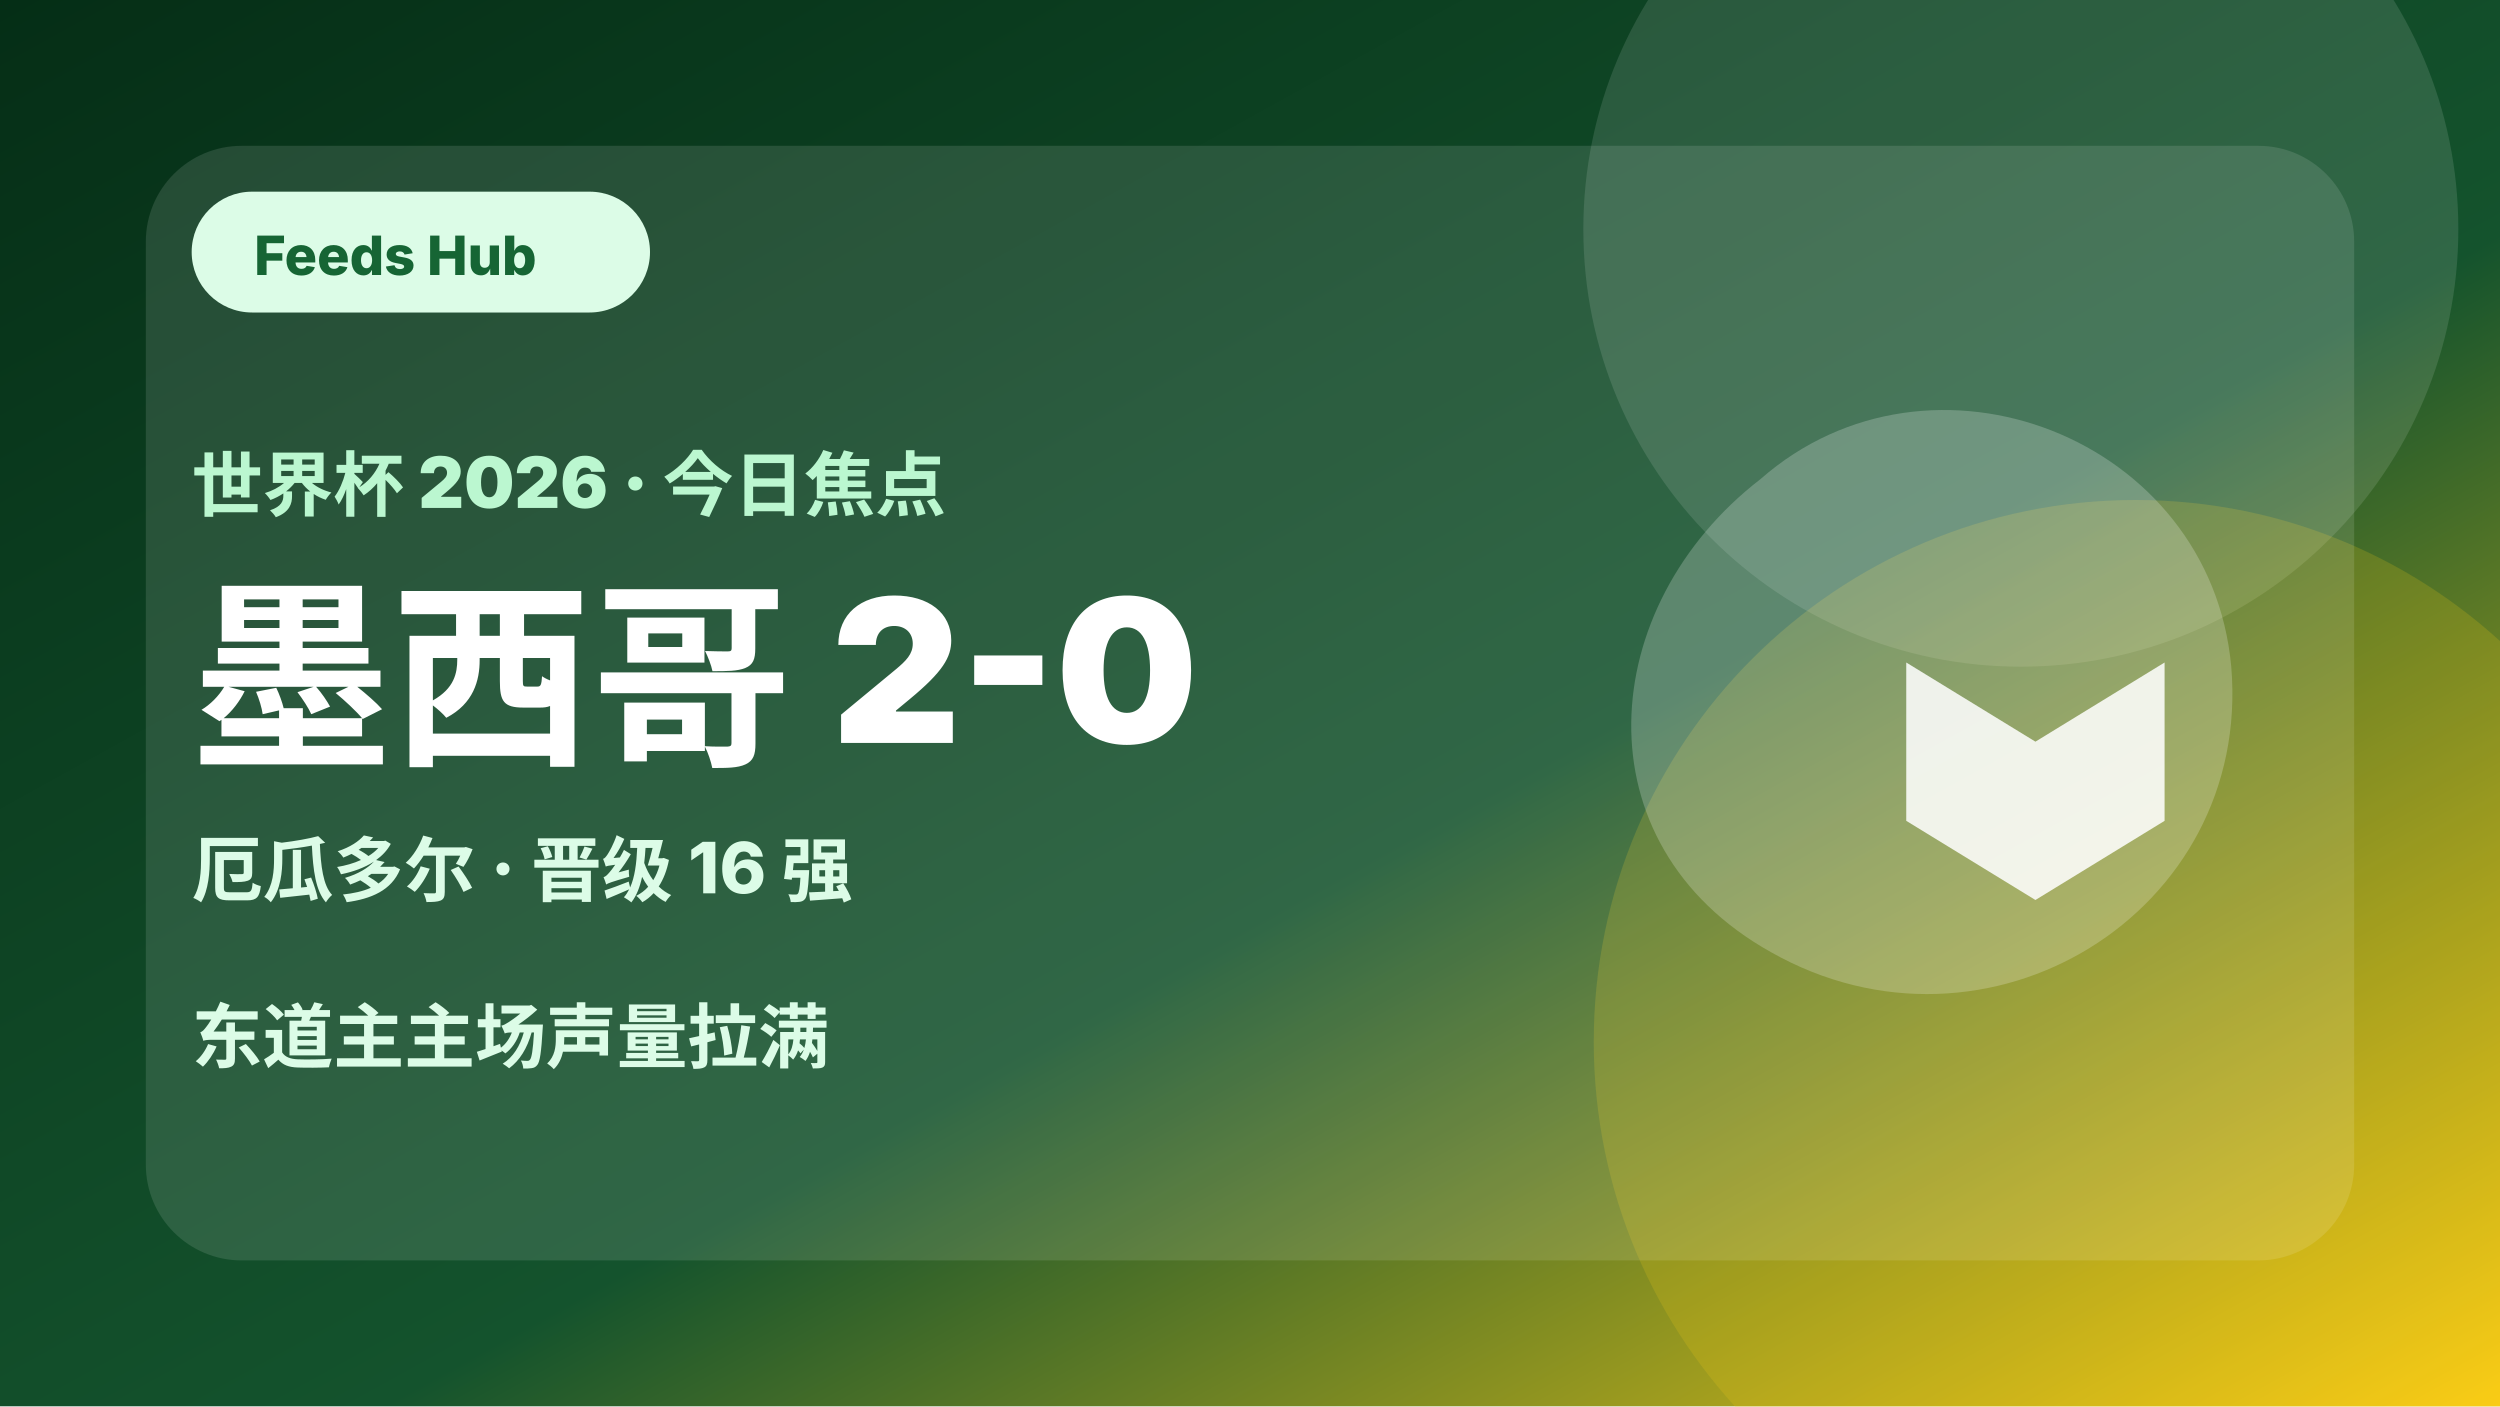
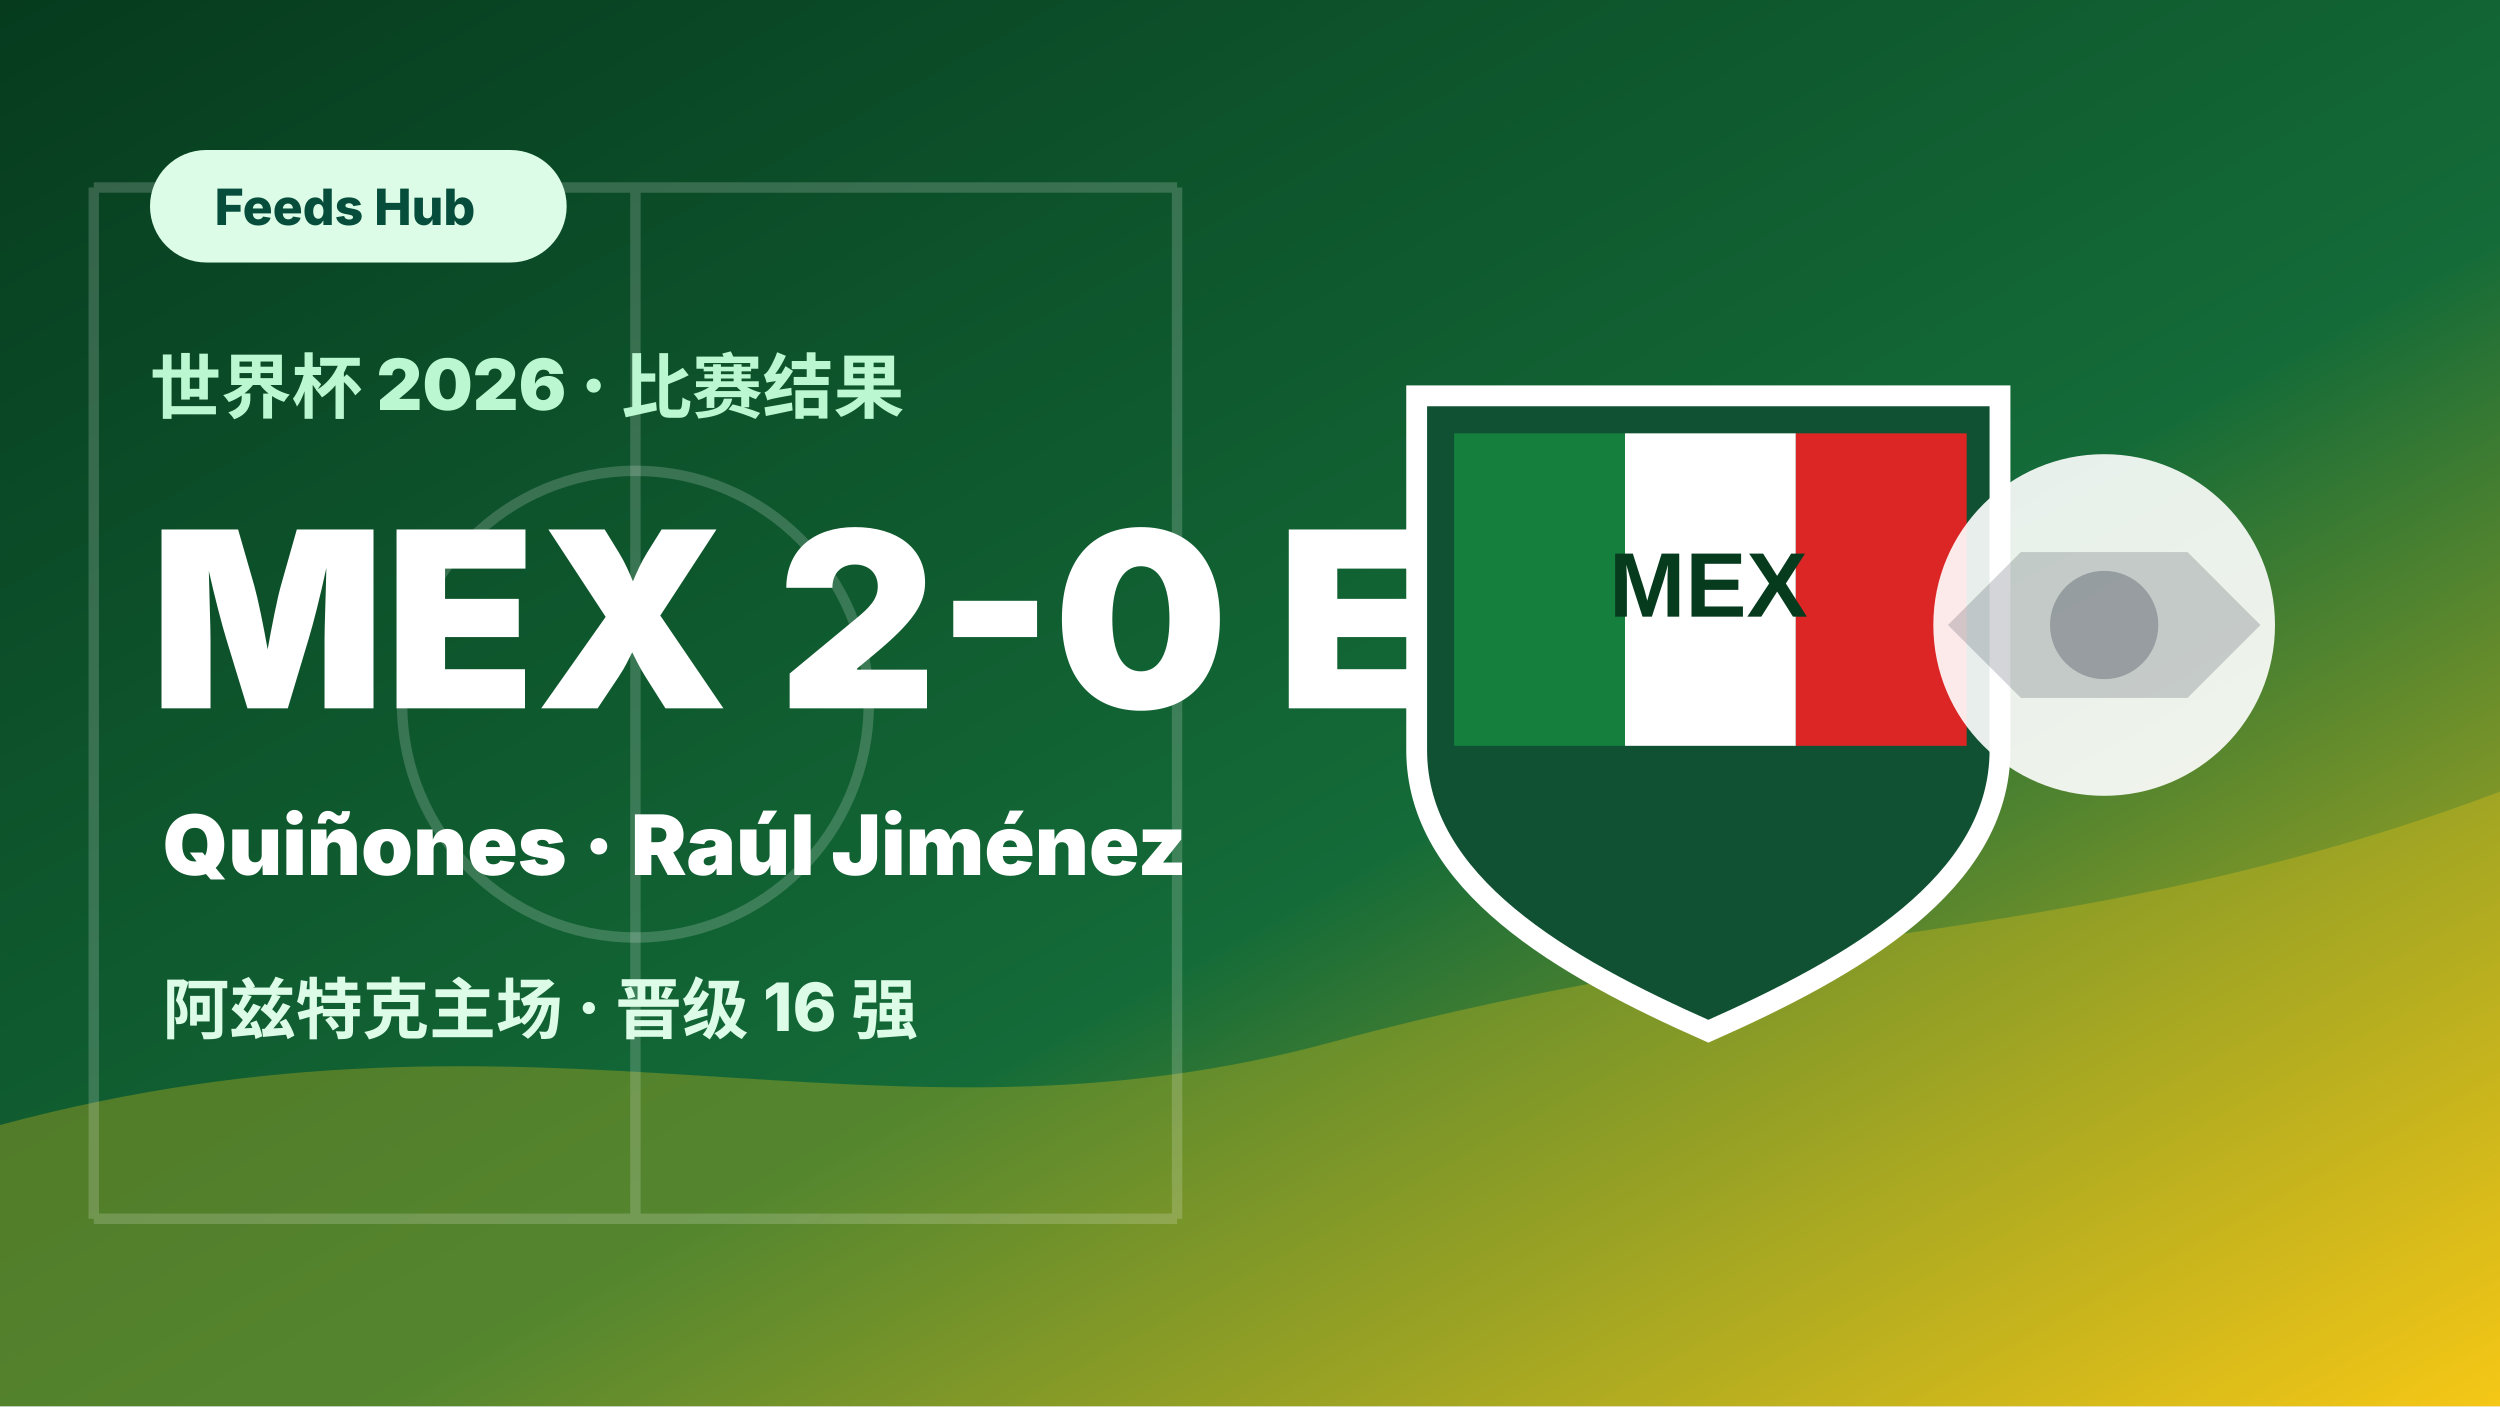
<svg xmlns="http://www.w3.org/2000/svg" width="1200" height="675" viewBox="0 0 1200 675" role="img" aria-label="墨西哥2比0厄瓜多尔">
  <defs>
    <linearGradient id="bg" x1="0" y1="0" x2="1" y2="1">
-       <stop offset="0%" stop-color="#052e16" />
-       <stop offset="58%" stop-color="#14532d" />
-       <stop offset="100%" stop-color="#facc15" />
+       <stop offset="0%" stop-color="#063b1e" />
+       <stop offset="58%" stop-color="#146b38" />
+       <stop offset="100%" stop-color="#f3c516" />
    </linearGradient>
-     <style>.k{font:900 34px -apple-system,BlinkMacSystemFont,'Segoe UI','PingFang SC',sans-serif;fill:#bbf7d0}.t{font:950 96px -apple-system,BlinkMacSystemFont,'Segoe UI','PingFang SC',sans-serif;fill:#ffffff}.s{font:800 34px -apple-system,BlinkMacSystemFont,'Segoe UI','PingFang SC',sans-serif;fill:#dcfce7}.m{font:800 26px -apple-system,BlinkMacSystemFont,'Segoe UI','PingFang SC',sans-serif;fill:#166534}</style>
+     <style>.k{font:900 34px -apple-system,BlinkMacSystemFont,'Segoe UI','PingFang SC',sans-serif;fill:#bbf7d0}.score{font:950 118px -apple-system,BlinkMacSystemFont,'Segoe UI','PingFang SC',sans-serif;fill:#fff}.name{font:900 40px -apple-system,BlinkMacSystemFont,'Segoe UI','PingFang SC',sans-serif;fill:#fff}.s{font:800 32px -apple-system,BlinkMacSystemFont,'Segoe UI','PingFang SC',sans-serif;fill:#dcfce7}.m{font:800 24px -apple-system,BlinkMacSystemFont,'Segoe UI','PingFang SC',sans-serif;fill:#064e3b}</style>
  </defs>
  <rect width="1200" height="675" fill="url(#bg)" />
-   <circle cx="970" cy="110" r="210" fill="#ffffff" opacity=".12" />
-   <circle cx="1025" cy="500" r="260" fill="#facc15" opacity=".18" />
-   <rect x="70" y="70" width="1060" height="535" rx="46" fill="#ffffff" opacity=".12" />
-   <rect x="92" y="92" width="220" height="58" rx="29" fill="#dcfce7" />
-   <text x="122" y="132" class="m">Feeds Hub</text>
-   <text x="92" y="245" class="k">世界杯 2026 · 今日焦点</text>
-   <text x="92" y="360" class="t">墨西哥 2-0</text>
-   <text x="92" y="430" class="s">厄瓜多尔 · 晋级 16 强</text>
-   <text x="92" y="510" class="s">东道主主场声量拉满</text>
-   <path d="M845 230c82-72 216-20 226 90 10 118-117 196-221 137-93-52-84-166-5-227Z" fill="#ffffff" opacity=".22" />
-   <path d="M915 318l62 38 62-38v76l-62 38-62-38z" fill="#ffffff" opacity=".86" />
+   <path d="M0 540 C260 470 420 560 640 500 C855 442 1000 455 1200 380 L1200 675 L0 675Z" fill="#facc15" opacity=".28" />
+   <path d="M45 90h520M45 585h520M45 90v495M565 90v495M305 90v495" stroke="#ffffff" stroke-width="5" opacity=".18" />
+   <circle cx="305" cy="338" r="112" fill="none" stroke="#ffffff" stroke-width="5" opacity=".18" />
+   <rect x="72" y="72" width="200" height="54" rx="27" fill="#dcfce7" />
+   <text x="103" y="108" class="m">Feeds Hub</text>
+   <text x="72" y="198" class="k">世界杯 2026 · 比赛结果</text>
+   <text x="72" y="340" class="score">MEX 2-0 ECU</text>
+   <text x="78" y="420" class="name">Quiñones · Raúl Jiménez</text>
+   <text x="78" y="496" class="s">阿兹特克主场 · 晋级 16 强</text>
+   <g transform="translate(820 190)">
+     <path d="M0 0h140v170c0 64-70 104-140 135-70-31-140-71-140-135V0Z" fill="#0f5132" stroke="#fff" stroke-width="10" />
+     <rect x="-122" y="18" width="82" height="150" fill="#15803d" />
+     <rect x="-40" y="18" width="82" height="150" fill="#fff" />
+     <rect x="42" y="18" width="82" height="150" fill="#dc2626" />
+     <text x="0" y="106" text-anchor="middle" font-size="44" font-family="Arial" font-weight="900" fill="#063b1e">MEX</text>
+   </g>
+   <g transform="translate(1010 300)">
+     <circle r="82" fill="#fff" opacity=".9" />
+     <path d="M-40-35h80l35 35-35 35h-80l-35-35z" fill="#111827" opacity=".18" />
+     <circle r="26" fill="#111827" opacity=".25" />
+   </g>
</svg>
